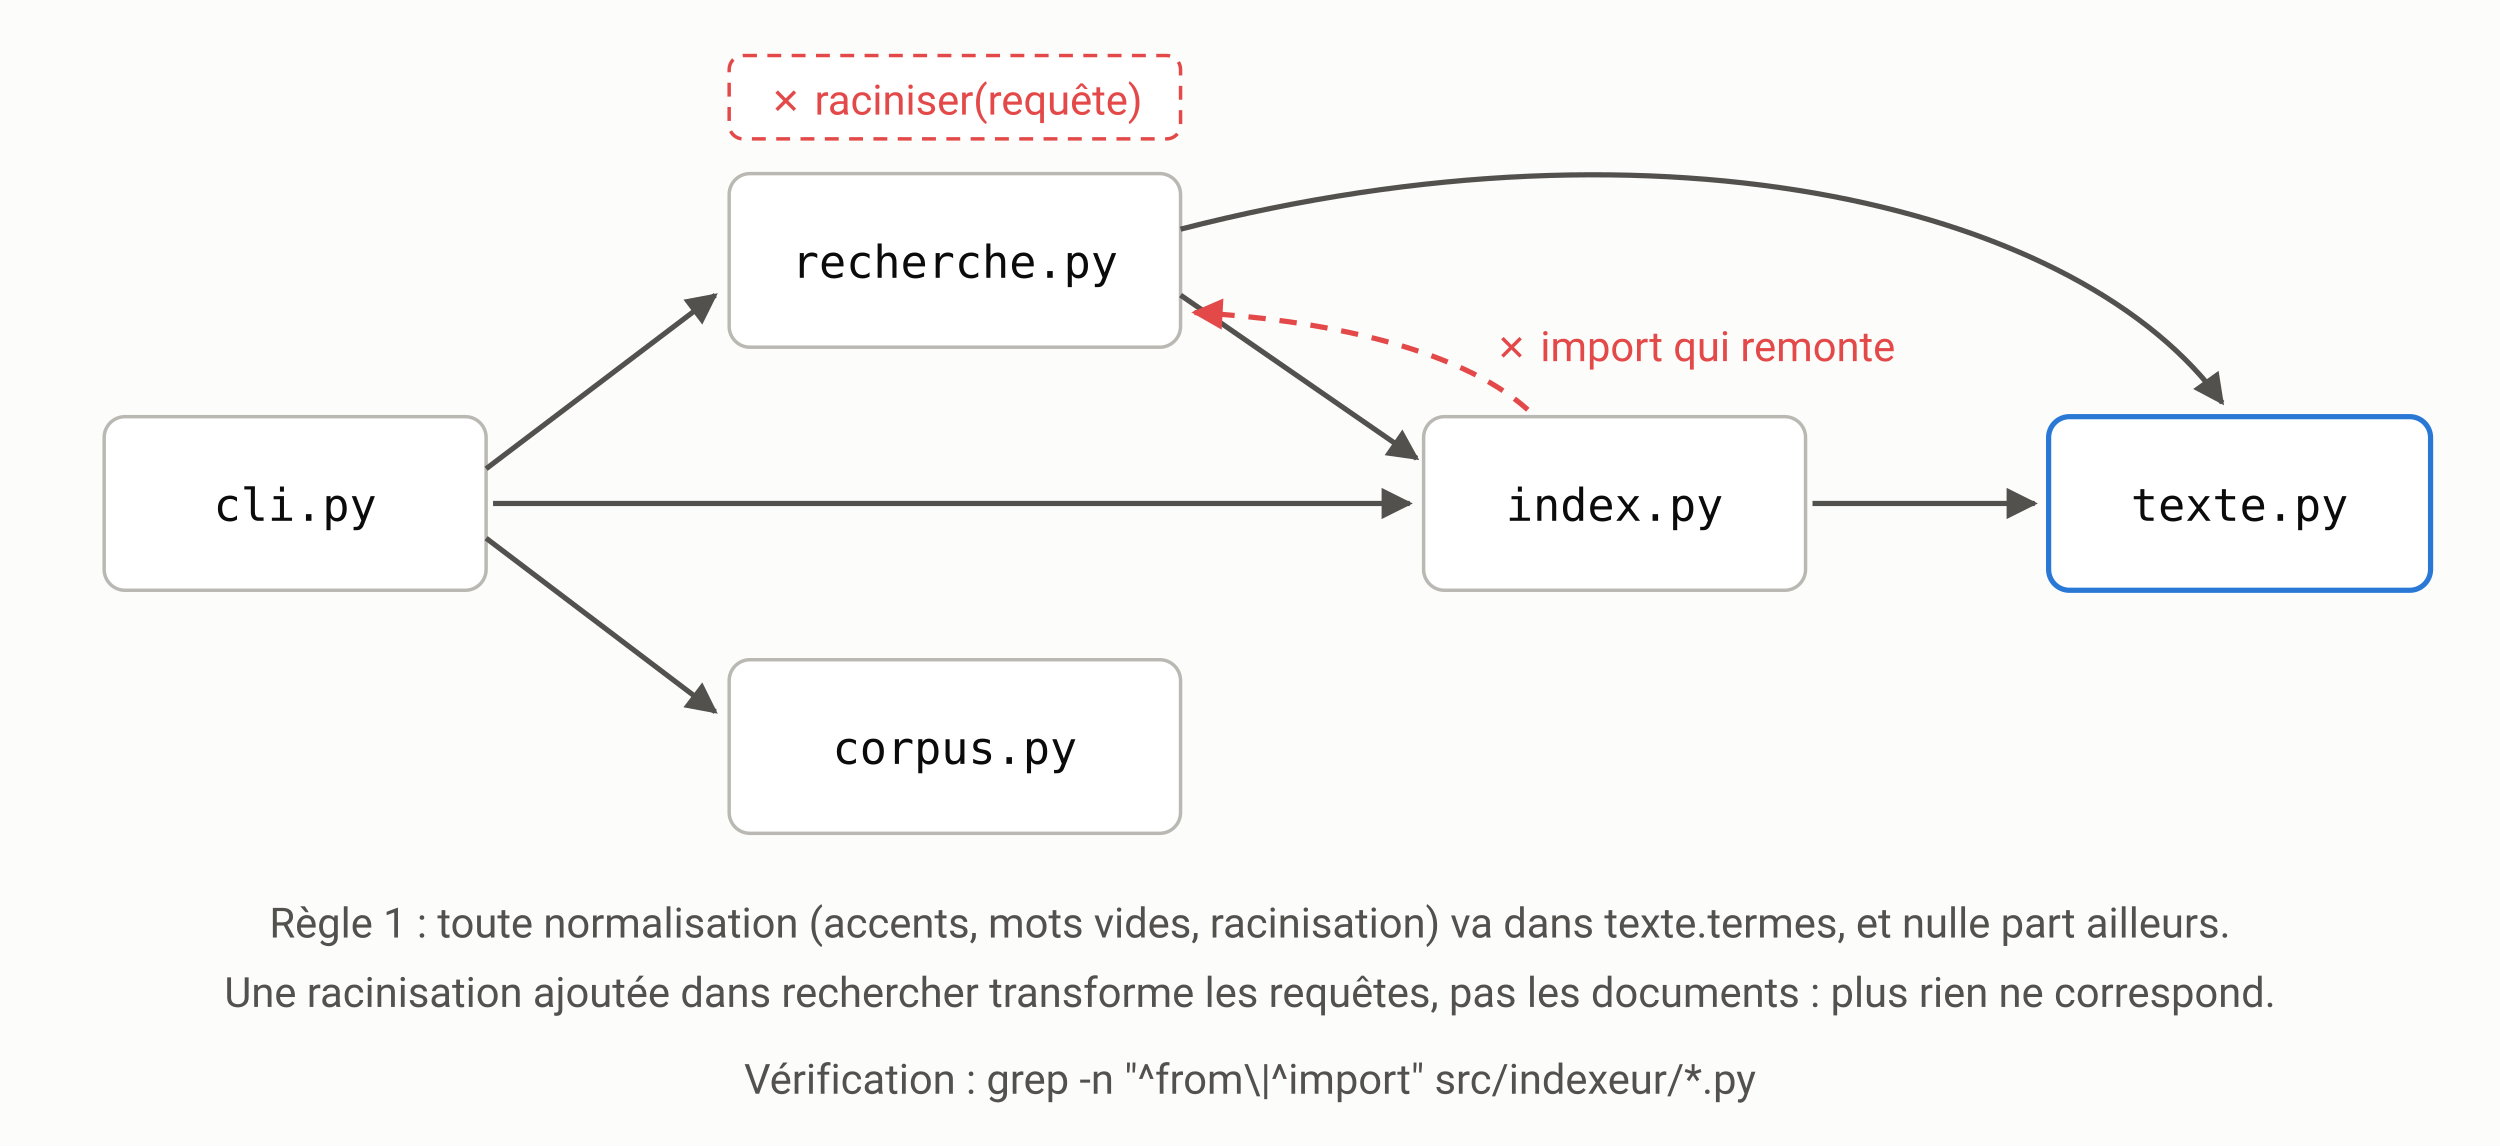
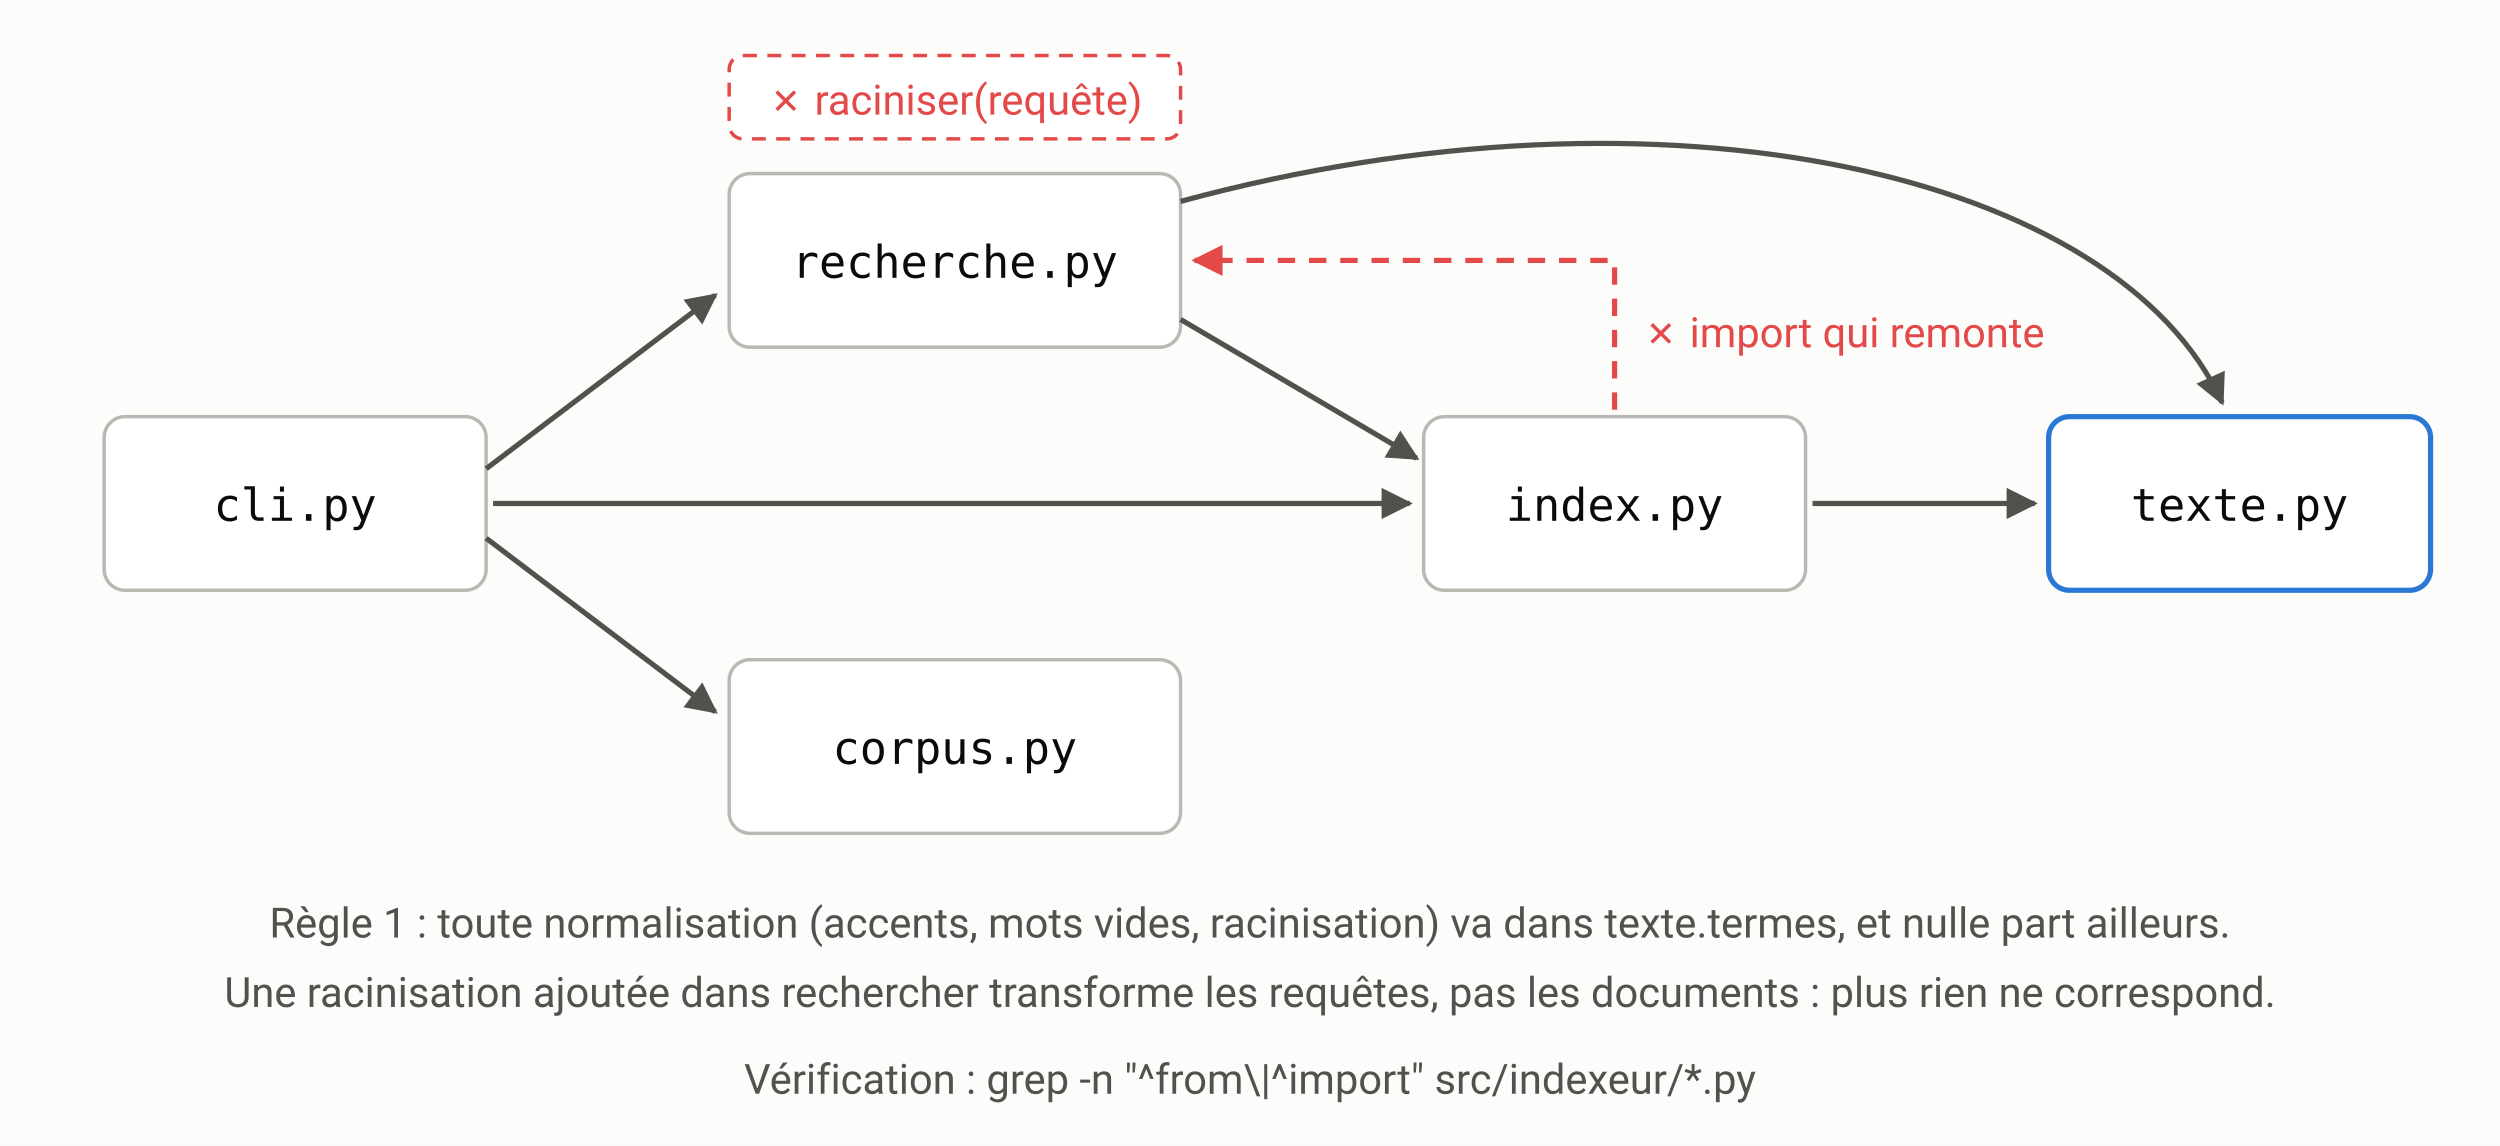
<svg xmlns="http://www.w3.org/2000/svg" viewBox="0 0 720 330" role="img" aria-labelledby="titre desc" font-family="system-ui, -apple-system, 'Segoe UI', Roboto, sans-serif" font-size="13">
  <defs>
    <marker id="fleche" viewBox="0 0 10 10" refX="9" refY="5" markerWidth="6" markerHeight="6" orient="auto-start-reverse">
      <path d="M0 0 L10 5 L0 10 z" fill="#52514e" />
    </marker>
    <marker id="fleche-rouge" viewBox="0 0 10 10" refX="9" refY="5" markerWidth="6" markerHeight="6" orient="auto-start-reverse">
      <path d="M0 0 L10 5 L0 10 z" fill="#e34948" />
    </marker>
  </defs>
  <rect width="720" height="330" fill="#fcfcfb" />
  <g fill="#ffffff" stroke="#b9b8b2">
    <rect x="30" y="120" width="110" height="50" rx="6" />
    <rect x="210" y="50" width="130" height="50" rx="6" />
    <rect x="210" y="190" width="130" height="50" rx="6" />
    <rect x="410" y="120" width="110" height="50" rx="6" />
    <rect x="590" y="120" width="110" height="50" rx="6" stroke="#2a78d6" stroke-width="1.5" />
  </g>
  <g fill="#0b0b0b" font-family="ui-monospace, SFMono-Regular, Menlo, monospace" font-size="13">
    <text x="85" y="150" text-anchor="middle">cli.py</text>
    <text x="275" y="80" text-anchor="middle">recherche.py</text>
    <text x="275" y="220" text-anchor="middle">corpus.py</text>
    <text x="465" y="150" text-anchor="middle">index.py</text>
    <text x="645" y="150" text-anchor="middle">texte.py</text>
  </g>
  <g fill="none" stroke="#52514e" stroke-width="1.5" marker-end="url(#fleche)">
    <path d="M140 135 L206 85" />
    <path d="M140 155 L206 205" />
    <path d="M142 145 L406 145" />
-     <path d="M340 85 L408 132" />
-     <path d="M340 66 C480 30 600 60 640 116" />
+     <path d="M340 92 L408 132" />
+     <path d="M340 58 C480 20 610 50 640 116" />
    <path d="M522 145 L586 145" />
  </g>
-   <path d="M440 118 C420 100 380 92 344 90" fill="none" stroke="#e34948" stroke-width="1.5" stroke-dasharray="5 4" marker-end="url(#fleche-rouge)" />
-   <text x="430" y="104" fill="#e34948" font-size="12">✗ import qui remonte</text>
+   <path d="M465 118 L465 75 L344 75" fill="none" stroke="#e34948" stroke-width="1.5" stroke-dasharray="5 4" marker-end="url(#fleche-rouge)" />
+   <text x="473" y="100" fill="#e34948" font-size="12">✗ import qui remonte</text>
  <rect x="210" y="16" width="130" height="24" rx="4" fill="#ffffff" stroke="#e34948" stroke-dasharray="4 3" />
  <text x="275" y="33" text-anchor="middle" fill="#e34948" font-size="12">✗ raciniser(requête)</text>
  <g fill="#52514e" font-size="12">
    <text x="360" y="270" text-anchor="middle">Règle 1 : toute normalisation (accents, mots vides, racinisation) va dans texte.termes, et nulle part ailleurs.</text>
    <text x="360" y="290" text-anchor="middle">Une racinisation ajoutée dans rechercher transforme les requêtes, pas les documents : plus rien ne correspond.</text>
    <text x="360" y="315" text-anchor="middle">Vérification : grep -n "^from\|^import" src/indexeur/*.py</text>
  </g>
</svg>
